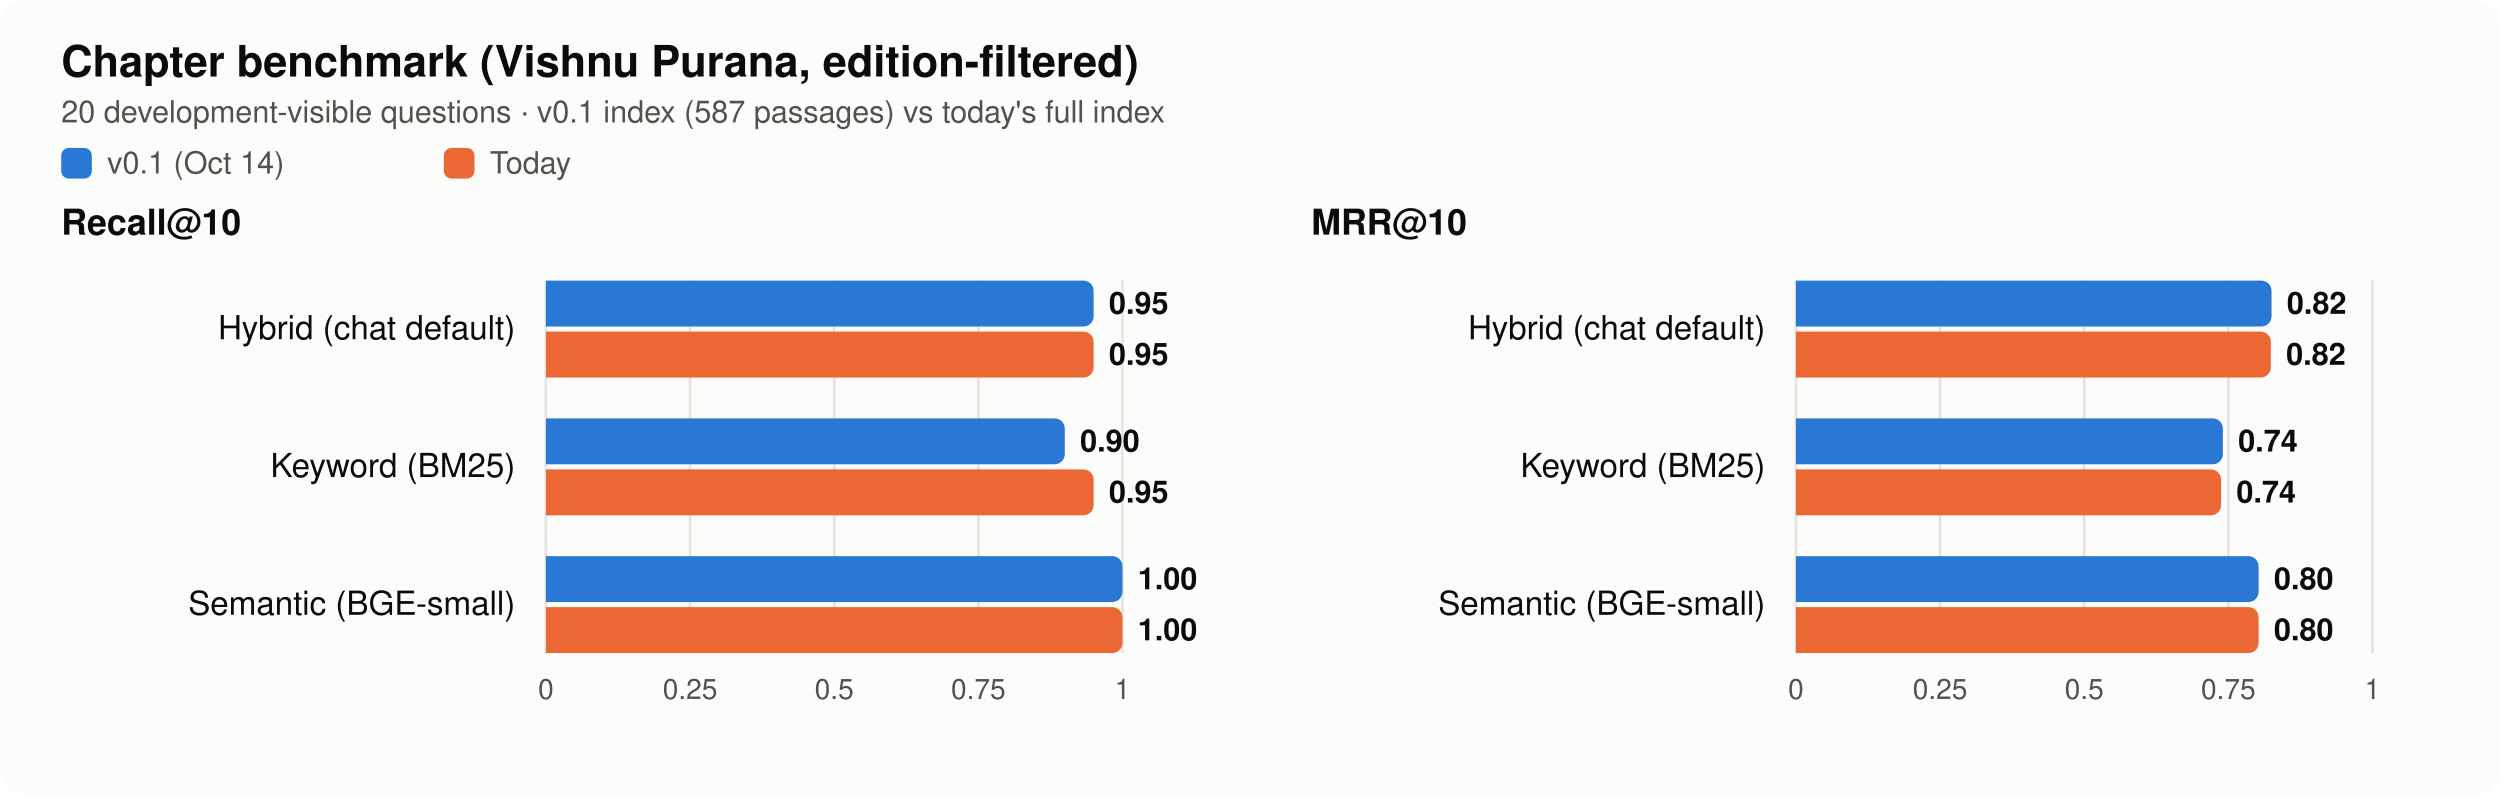
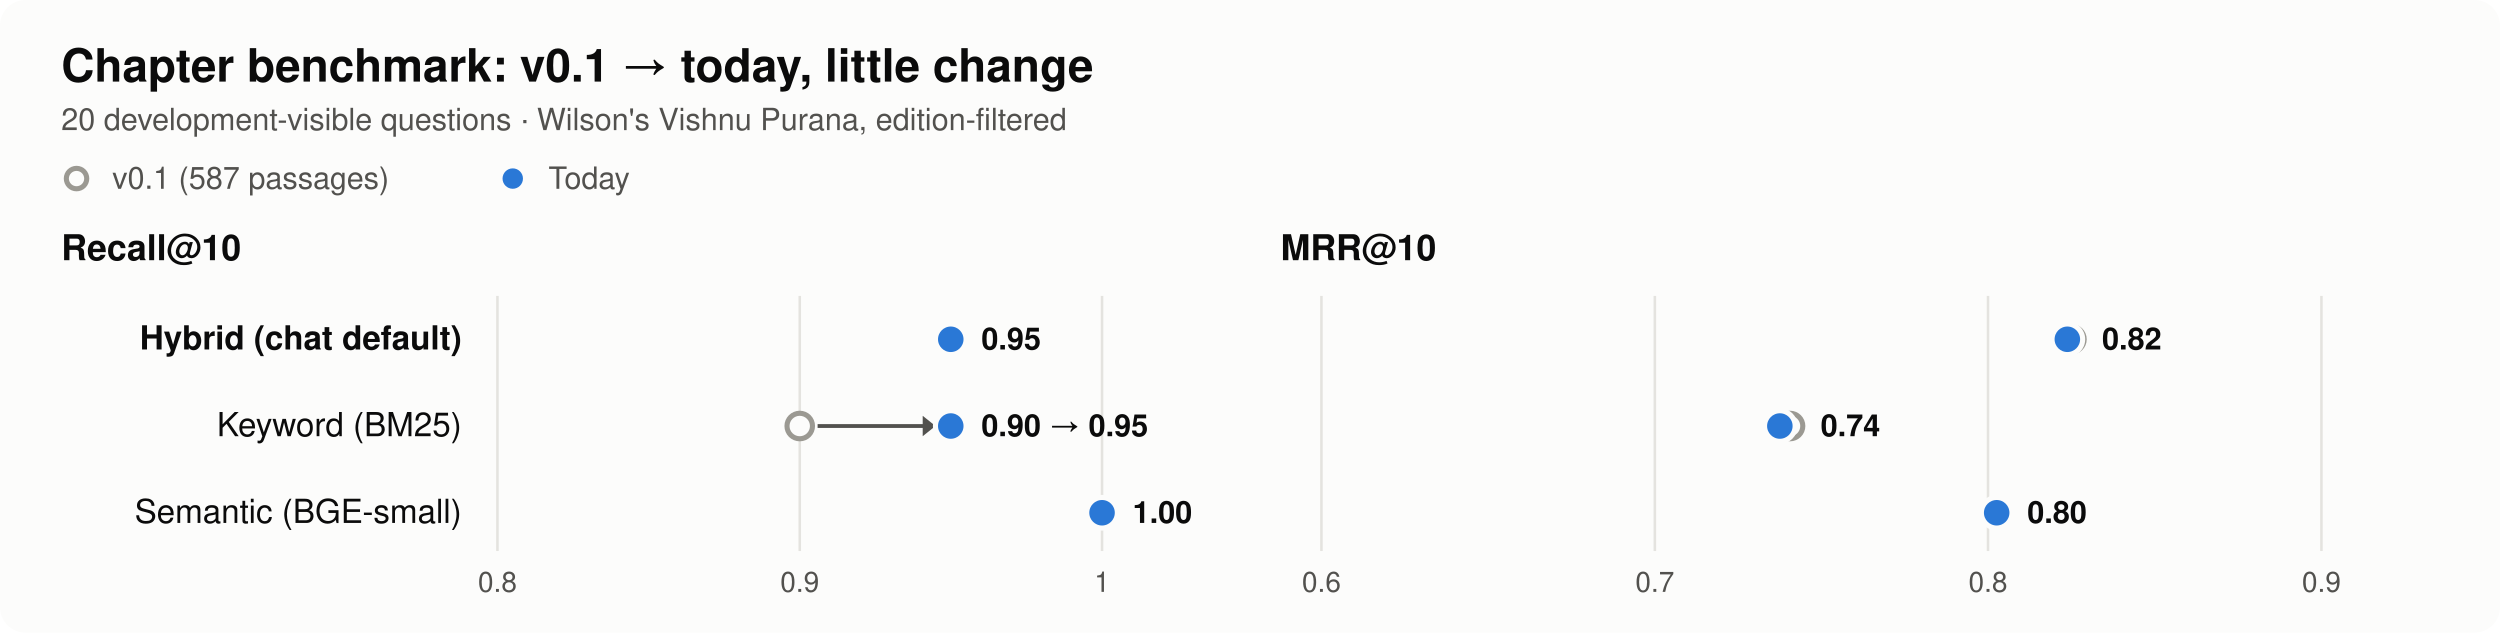
- <svg xmlns="http://www.w3.org/2000/svg" width="980" height="312" viewBox="0 0 980 312" font-family="-apple-system, 'Segoe UI', Helvetica, Arial, sans-serif" role="img" aria-labelledby="t d">
-   <rect width="980" height="312" rx="10" fill="#fcfcfb" />
-   <text x="24" y="30" font-size="17" font-weight="700" fill="#0b0b0b">Chapter benchmark (Vishnu Purana, edition-filtered)</text>
-   <text x="24" y="48" font-size="12" fill="#52514e">20 development-visible questions · v0.1 index (587 passages) vs today's full index</text>
-   <rect x="24" y="58" width="12" height="12" rx="3" fill="#2a78d6" />
-   <text x="42" y="68" font-size="12" fill="#52514e">v0.1 (Oct 14)</text>
-   <rect x="174" y="58" width="12" height="12" rx="3" fill="#eb6834" />
-   <text x="192" y="68" font-size="12" fill="#52514e">Today</text>
-   <text x="24.0" y="92" font-size="14" font-weight="600" fill="#0b0b0b">Recall@10</text>
-   <line x1="214.0" y1="110" x2="214.0" y2="256" stroke="#e4e3df" stroke-width="1" />
-   <text x="214.0" y="274" font-size="11" text-anchor="middle" fill="#52514e">0</text>
-   <line x1="270.5" y1="110" x2="270.5" y2="256" stroke="#e4e3df" stroke-width="1" />
-   <text x="270.5" y="274" font-size="11" text-anchor="middle" fill="#52514e">0.25</text>
-   <line x1="327.0" y1="110" x2="327.0" y2="256" stroke="#e4e3df" stroke-width="1" />
-   <text x="327.0" y="274" font-size="11" text-anchor="middle" fill="#52514e">0.5</text>
-   <line x1="383.5" y1="110" x2="383.5" y2="256" stroke="#e4e3df" stroke-width="1" />
-   <text x="383.5" y="274" font-size="11" text-anchor="middle" fill="#52514e">0.75</text>
-   <line x1="440.0" y1="110" x2="440.0" y2="256" stroke="#e4e3df" stroke-width="1" />
-   <text x="440.0" y="274" font-size="11" text-anchor="middle" fill="#52514e">1</text>
-   <text x="202.0" y="133.0" font-size="13" text-anchor="end" fill="#0b0b0b">Hybrid (chat default)</text>
-   <path d="M214.0,110 h210.7 a4,4 0 0 1 4,4 v10 a4,4 0 0 1 -4,4 h-210.7 z" fill="#2a78d6" />
-   <text x="434.7" y="123.0" font-size="12" font-weight="600" fill="#0b0b0b">0.95</text>
-   <path d="M214.0,130 h210.7 a4,4 0 0 1 4,4 v10 a4,4 0 0 1 -4,4 h-210.7 z" fill="#eb6834" />
-   <text x="434.7" y="143.0" font-size="12" font-weight="600" fill="#0b0b0b">0.95</text>
-   <text x="202.0" y="187.0" font-size="13" text-anchor="end" fill="#0b0b0b">Keyword (BM25)</text>
-   <path d="M214.0,164 h199.4 a4,4 0 0 1 4,4 v10 a4,4 0 0 1 -4,4 h-199.4 z" fill="#2a78d6" />
-   <text x="423.4" y="177.0" font-size="12" font-weight="600" fill="#0b0b0b">0.90</text>
-   <path d="M214.0,184 h210.7 a4,4 0 0 1 4,4 v10 a4,4 0 0 1 -4,4 h-210.7 z" fill="#eb6834" />
-   <text x="434.7" y="197.0" font-size="12" font-weight="600" fill="#0b0b0b">0.95</text>
-   <text x="202.0" y="241.0" font-size="13" text-anchor="end" fill="#0b0b0b">Semantic (BGE-small)</text>
-   <path d="M214.0,218 h222.0 a4,4 0 0 1 4,4 v10 a4,4 0 0 1 -4,4 h-222.0 z" fill="#2a78d6" />
-   <text x="446.0" y="231.0" font-size="12" font-weight="600" fill="#0b0b0b">1.00</text>
-   <path d="M214.0,238 h222.0 a4,4 0 0 1 4,4 v10 a4,4 0 0 1 -4,4 h-222.0 z" fill="#eb6834" />
-   <text x="446.0" y="251.0" font-size="12" font-weight="600" fill="#0b0b0b">1.00</text>
-   <text x="514.0" y="92" font-size="14" font-weight="600" fill="#0b0b0b">MRR@10</text>
-   <line x1="704.0" y1="110" x2="704.0" y2="256" stroke="#e4e3df" stroke-width="1" />
-   <text x="704.0" y="274" font-size="11" text-anchor="middle" fill="#52514e">0</text>
-   <line x1="760.5" y1="110" x2="760.5" y2="256" stroke="#e4e3df" stroke-width="1" />
-   <text x="760.5" y="274" font-size="11" text-anchor="middle" fill="#52514e">0.25</text>
-   <line x1="817.0" y1="110" x2="817.0" y2="256" stroke="#e4e3df" stroke-width="1" />
-   <text x="817.0" y="274" font-size="11" text-anchor="middle" fill="#52514e">0.5</text>
-   <line x1="873.5" y1="110" x2="873.5" y2="256" stroke="#e4e3df" stroke-width="1" />
-   <text x="873.5" y="274" font-size="11" text-anchor="middle" fill="#52514e">0.75</text>
-   <line x1="930.0" y1="110" x2="930.0" y2="256" stroke="#e4e3df" stroke-width="1" />
-   <text x="930.0" y="274" font-size="11" text-anchor="middle" fill="#52514e">1</text>
-   <text x="692.0" y="133.0" font-size="13" text-anchor="end" fill="#0b0b0b">Hybrid (chat default)</text>
-   <path d="M704.0,110 h182.45 a4,4 0 0 1 4,4 v10 a4,4 0 0 1 -4,4 h-182.45 z" fill="#2a78d6" />
-   <text x="896.45" y="123.0" font-size="12" font-weight="600" fill="#0b0b0b">0.82</text>
-   <path d="M704.0,130 h182.181 a4,4 0 0 1 4,4 v10 a4,4 0 0 1 -4,4 h-182.181 z" fill="#eb6834" />
-   <text x="896.181" y="143.0" font-size="12" font-weight="600" fill="#0b0b0b">0.82</text>
-   <text x="692.0" y="187.0" font-size="13" text-anchor="end" fill="#0b0b0b">Keyword (BM25)</text>
-   <path d="M704.0,164 h163.366 a4,4 0 0 1 4,4 v10 a4,4 0 0 1 -4,4 h-163.366 z" fill="#2a78d6" />
-   <text x="877.366" y="177.0" font-size="12" font-weight="600" fill="#0b0b0b">0.74</text>
-   <path d="M704.0,184 h162.675 a4,4 0 0 1 4,4 v10 a4,4 0 0 1 -4,4 h-162.675 z" fill="#eb6834" />
-   <text x="876.675" y="197.0" font-size="12" font-weight="600" fill="#0b0b0b">0.74</text>
-   <text x="692.0" y="241.0" font-size="13" text-anchor="end" fill="#0b0b0b">Semantic (BGE-small)</text>
-   <path d="M704.0,218 h177.378 a4,4 0 0 1 4,4 v10 a4,4 0 0 1 -4,4 h-177.378 z" fill="#2a78d6" />
-   <text x="891.378" y="231.0" font-size="12" font-weight="600" fill="#0b0b0b">0.80</text>
-   <path d="M704.0,238 h177.378 a4,4 0 0 1 4,4 v10 a4,4 0 0 1 -4,4 h-177.378 z" fill="#eb6834" />
-   <text x="891.378" y="251.0" font-size="12" font-weight="600" fill="#0b0b0b">0.80</text>
+ <svg xmlns="http://www.w3.org/2000/svg" width="980" height="248" viewBox="0 0 980 248" font-family="-apple-system, 'Segoe UI', Helvetica, Arial, sans-serif" role="img" aria-labelledby="t d">
+   <rect width="980" height="248" rx="10" fill="#fcfcfb" />
+   <text x="24.0" y="32.0" font-size="18" font-weight="700" text-anchor="start" fill="#0b0b0b">Chapter benchmark: v0.1 → today, little change</text>
+   <text x="24.0" y="51.0" font-size="12" font-weight="400" text-anchor="start" fill="#52514e">20 development-visible questions · Wilson's Vishnu Purana, edition-filtered</text>
+   <circle cx="30.0" cy="70.0" r="4" fill="#fcfcfb" stroke="#9b9992" stroke-width="2" />
+   <text x="44.0" y="74.0" font-size="12" font-weight="400" text-anchor="start" fill="#52514e">v0.1 (587 passages)</text>
+   <circle cx="201.0" cy="70.0" r="5" fill="#2a78d6" stroke="#fcfcfb" stroke-width="2" />
+   <text x="215.0" y="74.0" font-size="12" font-weight="400" text-anchor="start" fill="#52514e">Today</text>
+   <text x="24.0" y="102.0" font-size="14" font-weight="600" text-anchor="start" fill="#0b0b0b">Recall@10</text>
+   <line x1="195.0" y1="116" x2="195.0" y2="216" stroke="#e4e3df" />
+   <text x="195.0" y="232.0" font-size="11" font-weight="400" text-anchor="middle" fill="#52514e">0.8</text>
+   <line x1="313.5" y1="116" x2="313.5" y2="216" stroke="#e4e3df" />
+   <text x="313.5" y="232.0" font-size="11" font-weight="400" text-anchor="middle" fill="#52514e">0.9</text>
+   <line x1="432.0" y1="116" x2="432.0" y2="216" stroke="#e4e3df" />
+   <text x="432.0" y="232.0" font-size="11" font-weight="400" text-anchor="middle" fill="#52514e">1</text>
+   <text x="181.0" y="137.0" font-size="13" font-weight="700" text-anchor="end" fill="#0b0b0b">Hybrid (chat default)</text>
+   <circle cx="372.7" cy="133.0" r="5" fill="#fcfcfb" stroke="#9b9992" stroke-width="2" />
+   <circle cx="372.7" cy="133.0" r="6" fill="#2a78d6" stroke="#fcfcfb" stroke-width="2" />
+   <text x="384.7" y="137.0" font-size="12" font-weight="600" text-anchor="start" fill="#0b0b0b">0.95</text>
+   <text x="181.0" y="171.0" font-size="13" font-weight="400" text-anchor="end" fill="#0b0b0b">Keyword (BM25)</text>
+   <line x1="320.5" y1="167.0" x2="362.7" y2="167.0" stroke="#52514e" stroke-width="1.5" />
+   <path d="M361.7,163.0 l5,4 l-5,4 z" fill="#52514e" />
+   <circle cx="313.5" cy="167.0" r="5" fill="#fcfcfb" stroke="#9b9992" stroke-width="2" />
+   <circle cx="372.7" cy="167.0" r="6" fill="#2a78d6" stroke="#fcfcfb" stroke-width="2" />
+   <text x="384.7" y="171.0" font-size="12" font-weight="600" text-anchor="start" fill="#0b0b0b">0.90 → 0.95</text>
+   <text x="181.0" y="205.0" font-size="13" font-weight="400" text-anchor="end" fill="#0b0b0b">Semantic (BGE-small)</text>
+   <circle cx="432.0" cy="201.0" r="5" fill="#fcfcfb" stroke="#9b9992" stroke-width="2" />
+   <circle cx="432.0" cy="201.0" r="6" fill="#2a78d6" stroke="#fcfcfb" stroke-width="2" />
+   <text x="444.0" y="205.0" font-size="12" font-weight="600" text-anchor="start" fill="#0b0b0b">1.00</text>
+   <text x="502.0" y="102.0" font-size="14" font-weight="600" text-anchor="start" fill="#0b0b0b">MRR@10</text>
+   <line x1="518.0" y1="116" x2="518.0" y2="216" stroke="#e4e3df" />
+   <text x="518.0" y="232.0" font-size="11" font-weight="400" text-anchor="middle" fill="#52514e">0.6</text>
+   <line x1="648.7" y1="116" x2="648.7" y2="216" stroke="#e4e3df" />
+   <text x="648.7" y="232.0" font-size="11" font-weight="400" text-anchor="middle" fill="#52514e">0.7</text>
+   <line x1="779.3" y1="116" x2="779.3" y2="216" stroke="#e4e3df" />
+   <text x="779.3" y="232.0" font-size="11" font-weight="400" text-anchor="middle" fill="#52514e">0.8</text>
+   <line x1="910.0" y1="116" x2="910.0" y2="216" stroke="#e4e3df" />
+   <text x="910.0" y="232.0" font-size="11" font-weight="400" text-anchor="middle" fill="#52514e">0.9</text>
+   <circle cx="812.0" cy="133.0" r="5" fill="#fcfcfb" stroke="#9b9992" stroke-width="2" />
+   <circle cx="810.4" cy="133.0" r="6" fill="#2a78d6" stroke="#fcfcfb" stroke-width="2" />
+   <text x="824.0" y="137.0" font-size="12" font-weight="600" text-anchor="start" fill="#0b0b0b">0.82</text>
+   <circle cx="701.7" cy="167.0" r="5" fill="#fcfcfb" stroke="#9b9992" stroke-width="2" />
+   <circle cx="697.7" cy="167.0" r="6" fill="#2a78d6" stroke="#fcfcfb" stroke-width="2" />
+   <text x="713.7" y="171.0" font-size="12" font-weight="600" text-anchor="start" fill="#0b0b0b">0.74</text>
+   <circle cx="782.7" cy="201.0" r="5" fill="#fcfcfb" stroke="#9b9992" stroke-width="2" />
+   <circle cx="782.7" cy="201.0" r="6" fill="#2a78d6" stroke="#fcfcfb" stroke-width="2" />
+   <text x="794.7" y="205.0" font-size="12" font-weight="600" text-anchor="start" fill="#0b0b0b">0.80</text>
</svg>
